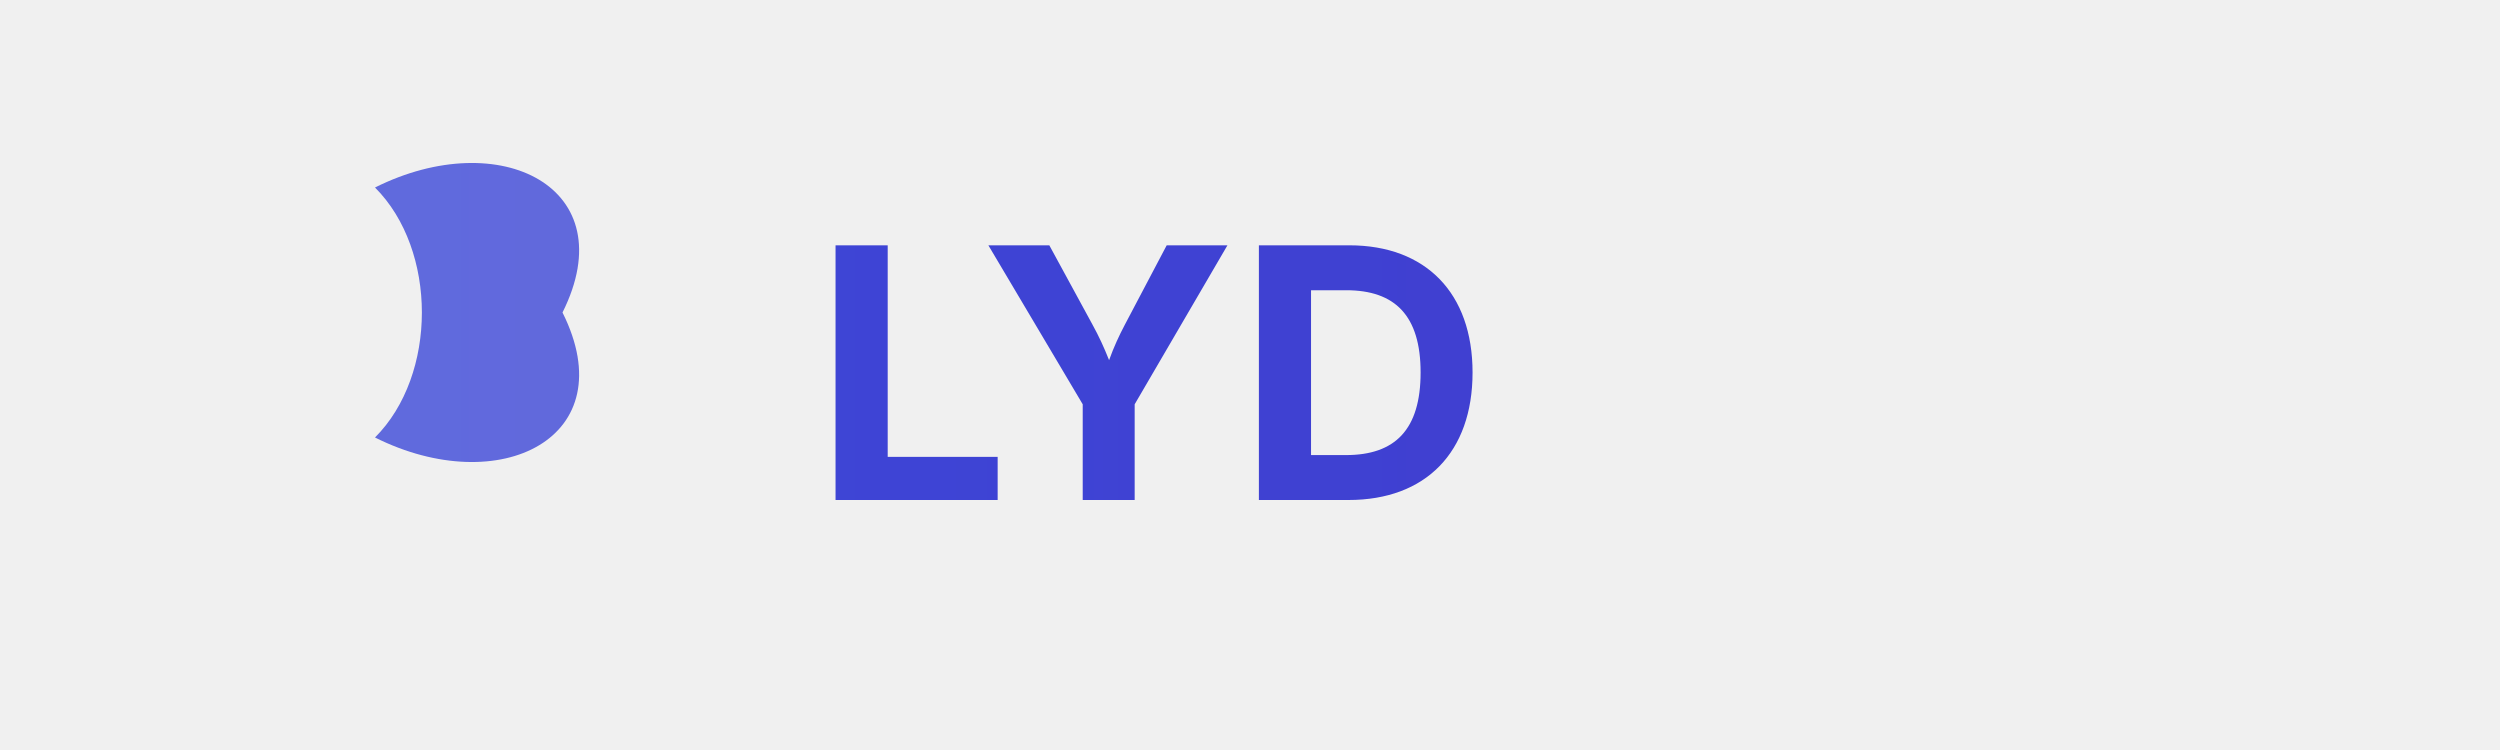
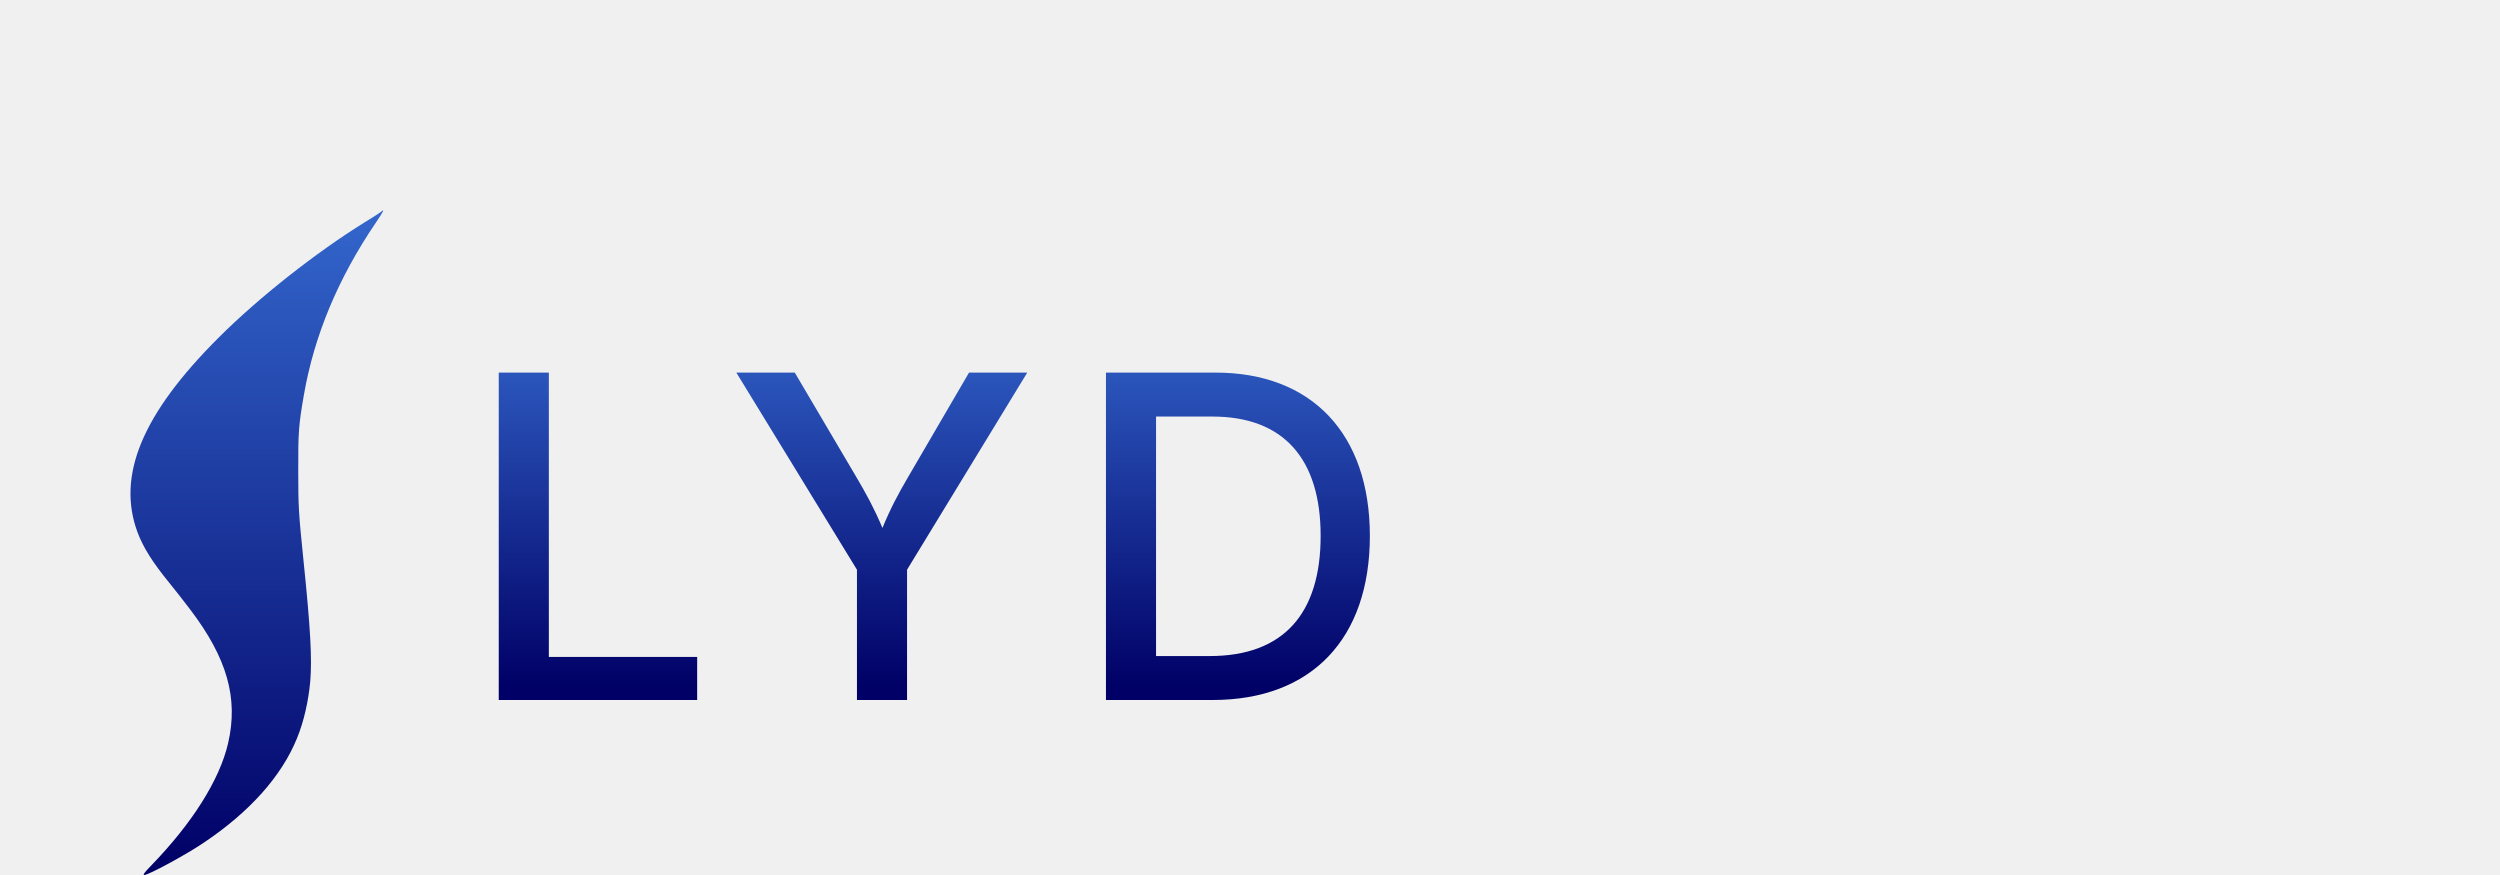
- <svg xmlns="http://www.w3.org/2000/svg" width="200" height="60" viewBox="0 0 200 60" fill="none">
+ <svg xmlns="http://www.w3.org/2000/svg" version="1.0" width="2000pt" height="700pt" viewBox="0 0 2000 700" preserveAspectRatio="xMidYMid meet">
  <defs>
-     <linearGradient id="paint0_linear" x1="0" y1="30" x2="200" y2="30" gradientUnits="userSpaceOnUse">
-       <stop stop-color="#3b4bdb" />
-       <stop offset="1" stop-color="#4338ca" />
+     <linearGradient id="crescentGradient" x1="0%" y1="0%" x2="0%" y2="100%">
+       <stop offset="0%" style="stop-color:#000066;stop-opacity:1" />
+       <stop offset="100%" style="stop-color:#3366CC;stop-opacity:1" />
+     </linearGradient>
+     <linearGradient id="textGradient" x1="0" y1="250" x2="0" y2="550" gradientUnits="userSpaceOnUse">
+       <stop offset="0%" style="stop-color:#3366CC;stop-opacity:1" />
+       <stop offset="100%" style="stop-color:#000066;stop-opacity:1" />
    </linearGradient>
  </defs>
-   <g clipPath="url(#clip0)">
-     <path d="M30 15 C40 10, 50 15, 45 25 C50 35, 40 40, 30 35 C35 30, 35 20, 30 15Z" fill="url(#paint0_linear)" opacity="0.8" />
-     <text x="65" y="40" font-family="Inter, system-ui, sans-serif" font-weight="700" font-size="28" fill="url(#paint0_linear)">LYD</text>
+   <g transform="translate(0,700) scale(0.1,-0.1)" fill="url(#crescentGradient)" stroke="none">
+     <path d="M3049 5306 c-8 -7 -66 -45 -131 -84 -386 -239 -848 -602 -1168 -922 -612 -610 -818 -1104 -650 -1558 46 -122 119 -239 257 -408 43 -53 118 -148 166 -212 294 -387 385 -708 302 -1067 -68 -294 -287 -641 -619 -983 -51 -52 -65 -72 -52 -72 34 0 328 159 471 255 371 248 627 534 751 839 54 131 92 298 106 456 15 181 2 423 -54 965 -39 382 -42 431 -42 715 -1 310 3 369 45 610 82 474 274 935 576 1379 61 90 73 116 42 87z" />
  </g>
-   <defs>
-     <clipPath id="clip0">
-       <rect width="200" height="60" fill="white" />
-     </clipPath>
-   </defs>
+   <g fill="url(#textGradient)">
+     <text x="370" y="560" font-family="system-ui, -apple-system, sans-serif" font-size="360" font-weight="500" letter-spacing="25px">LYD</text>
+   </g>
</svg>
